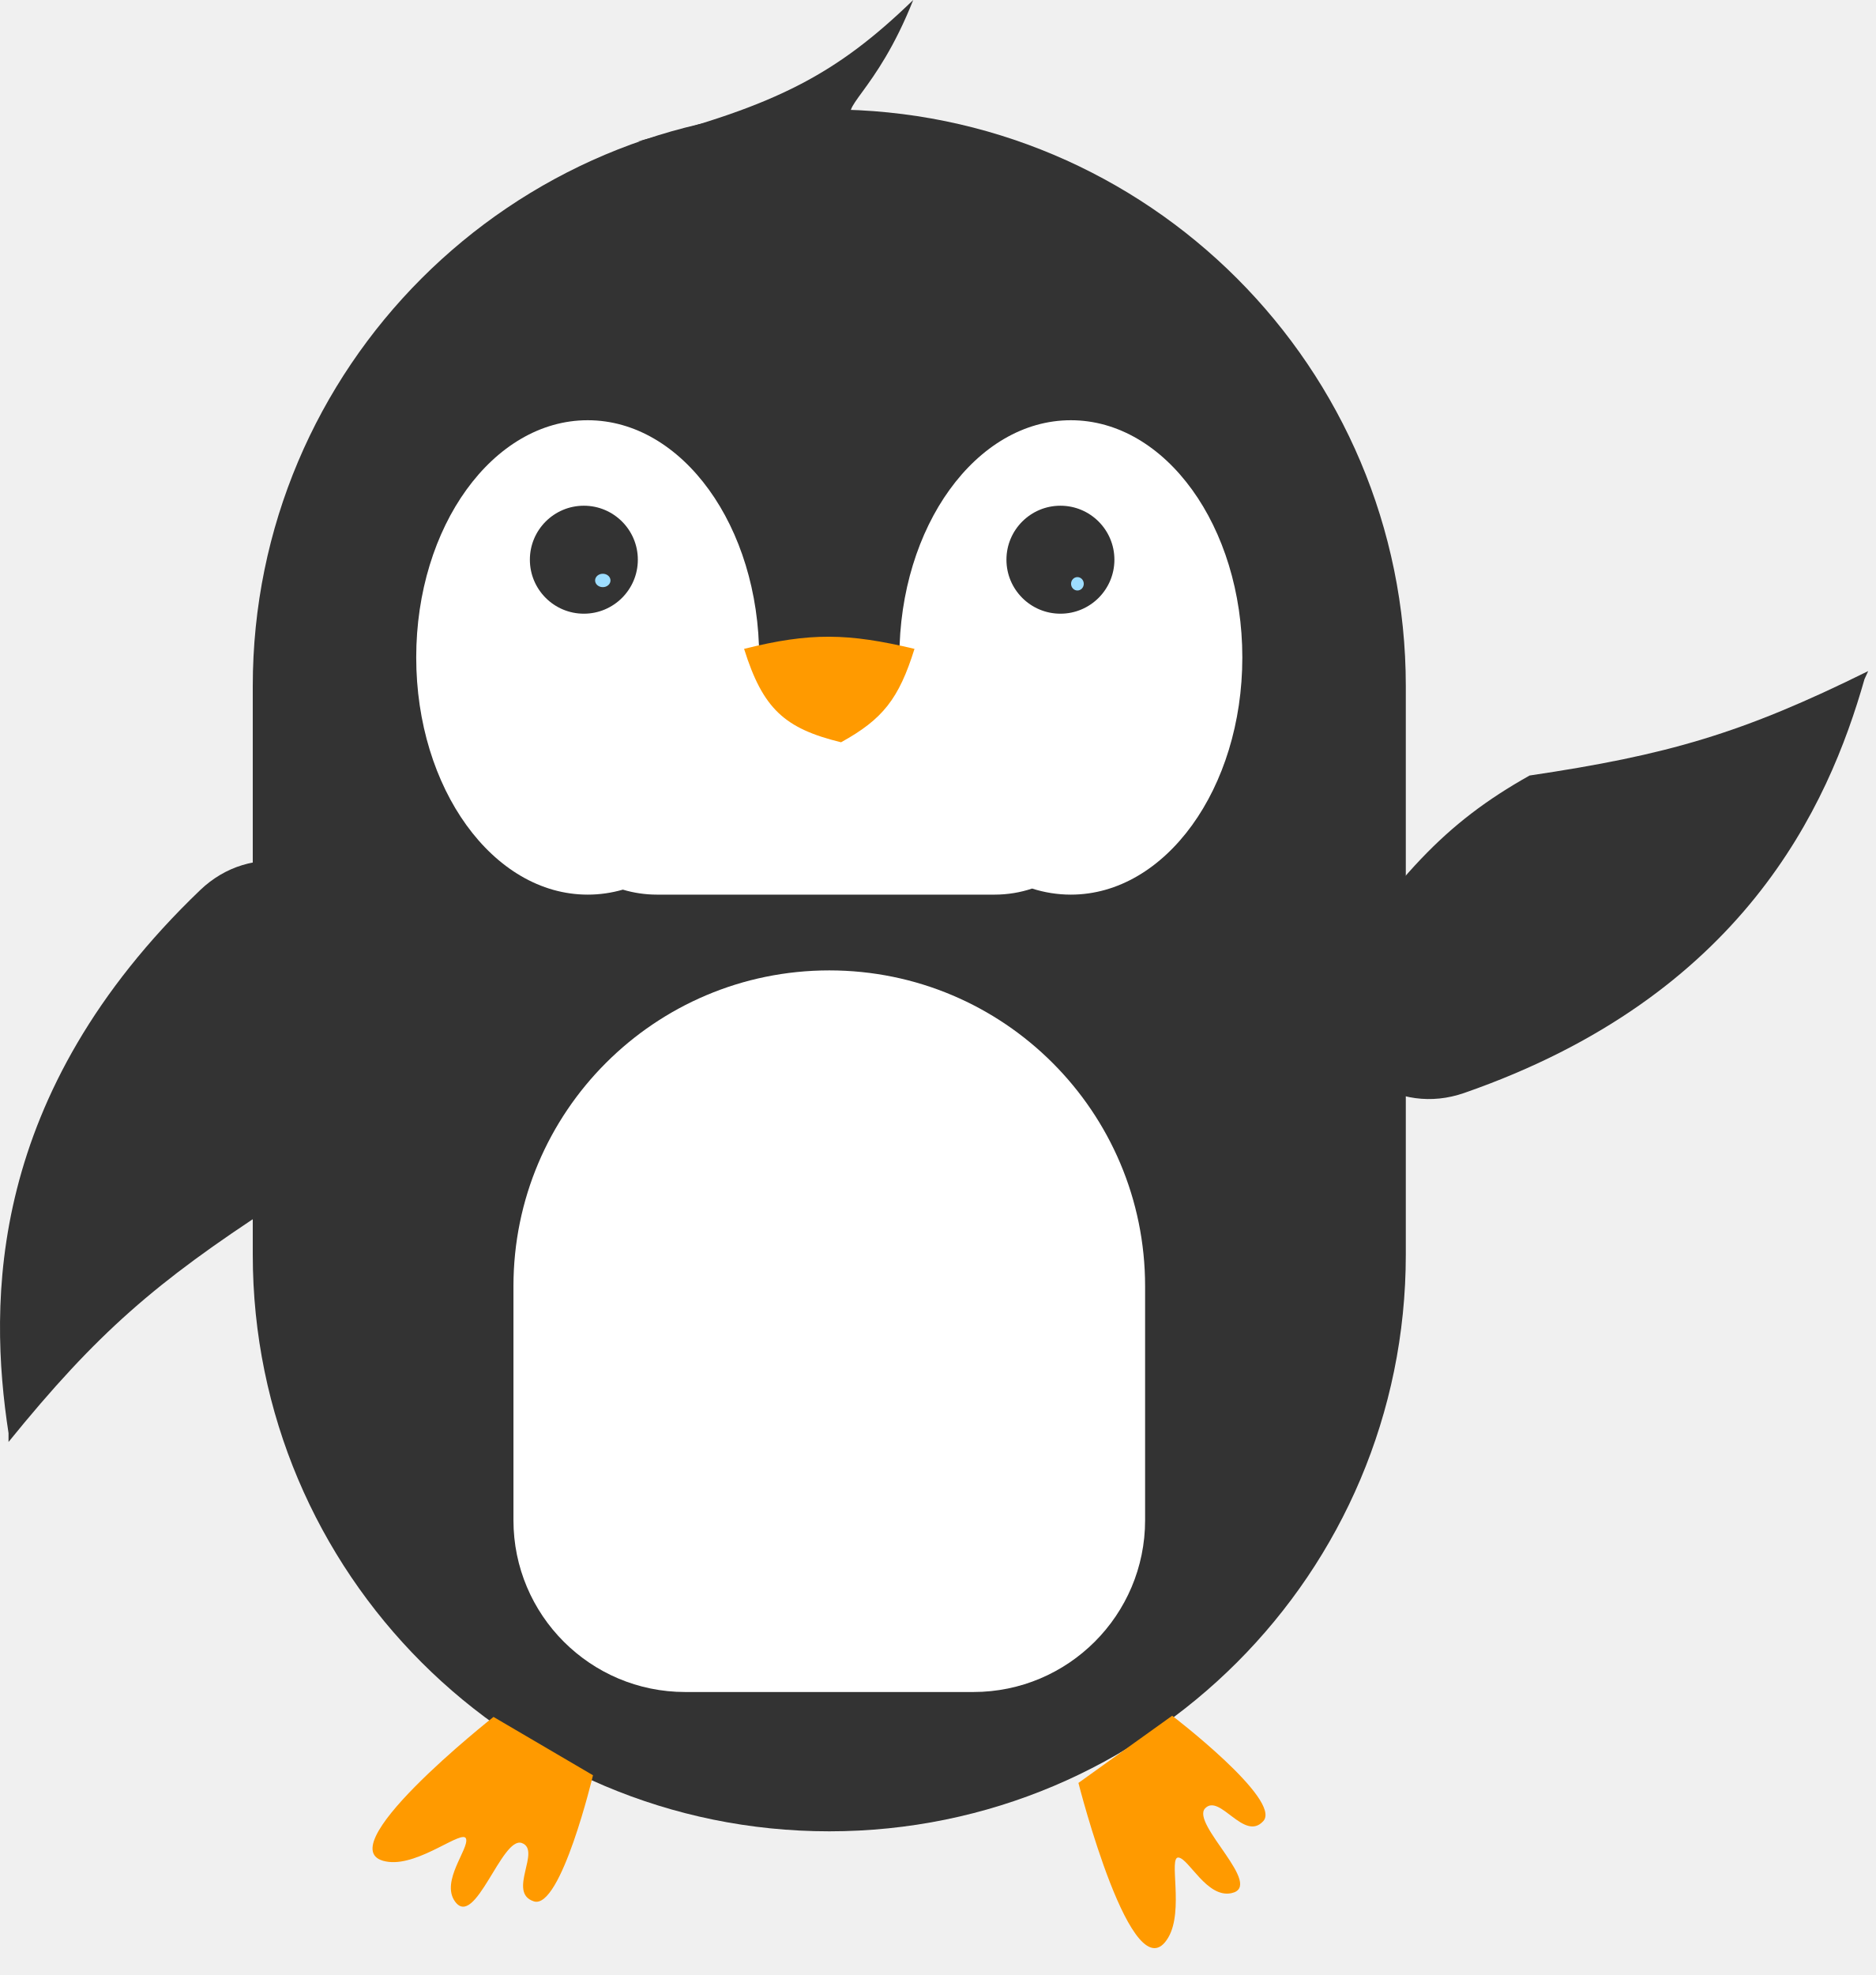
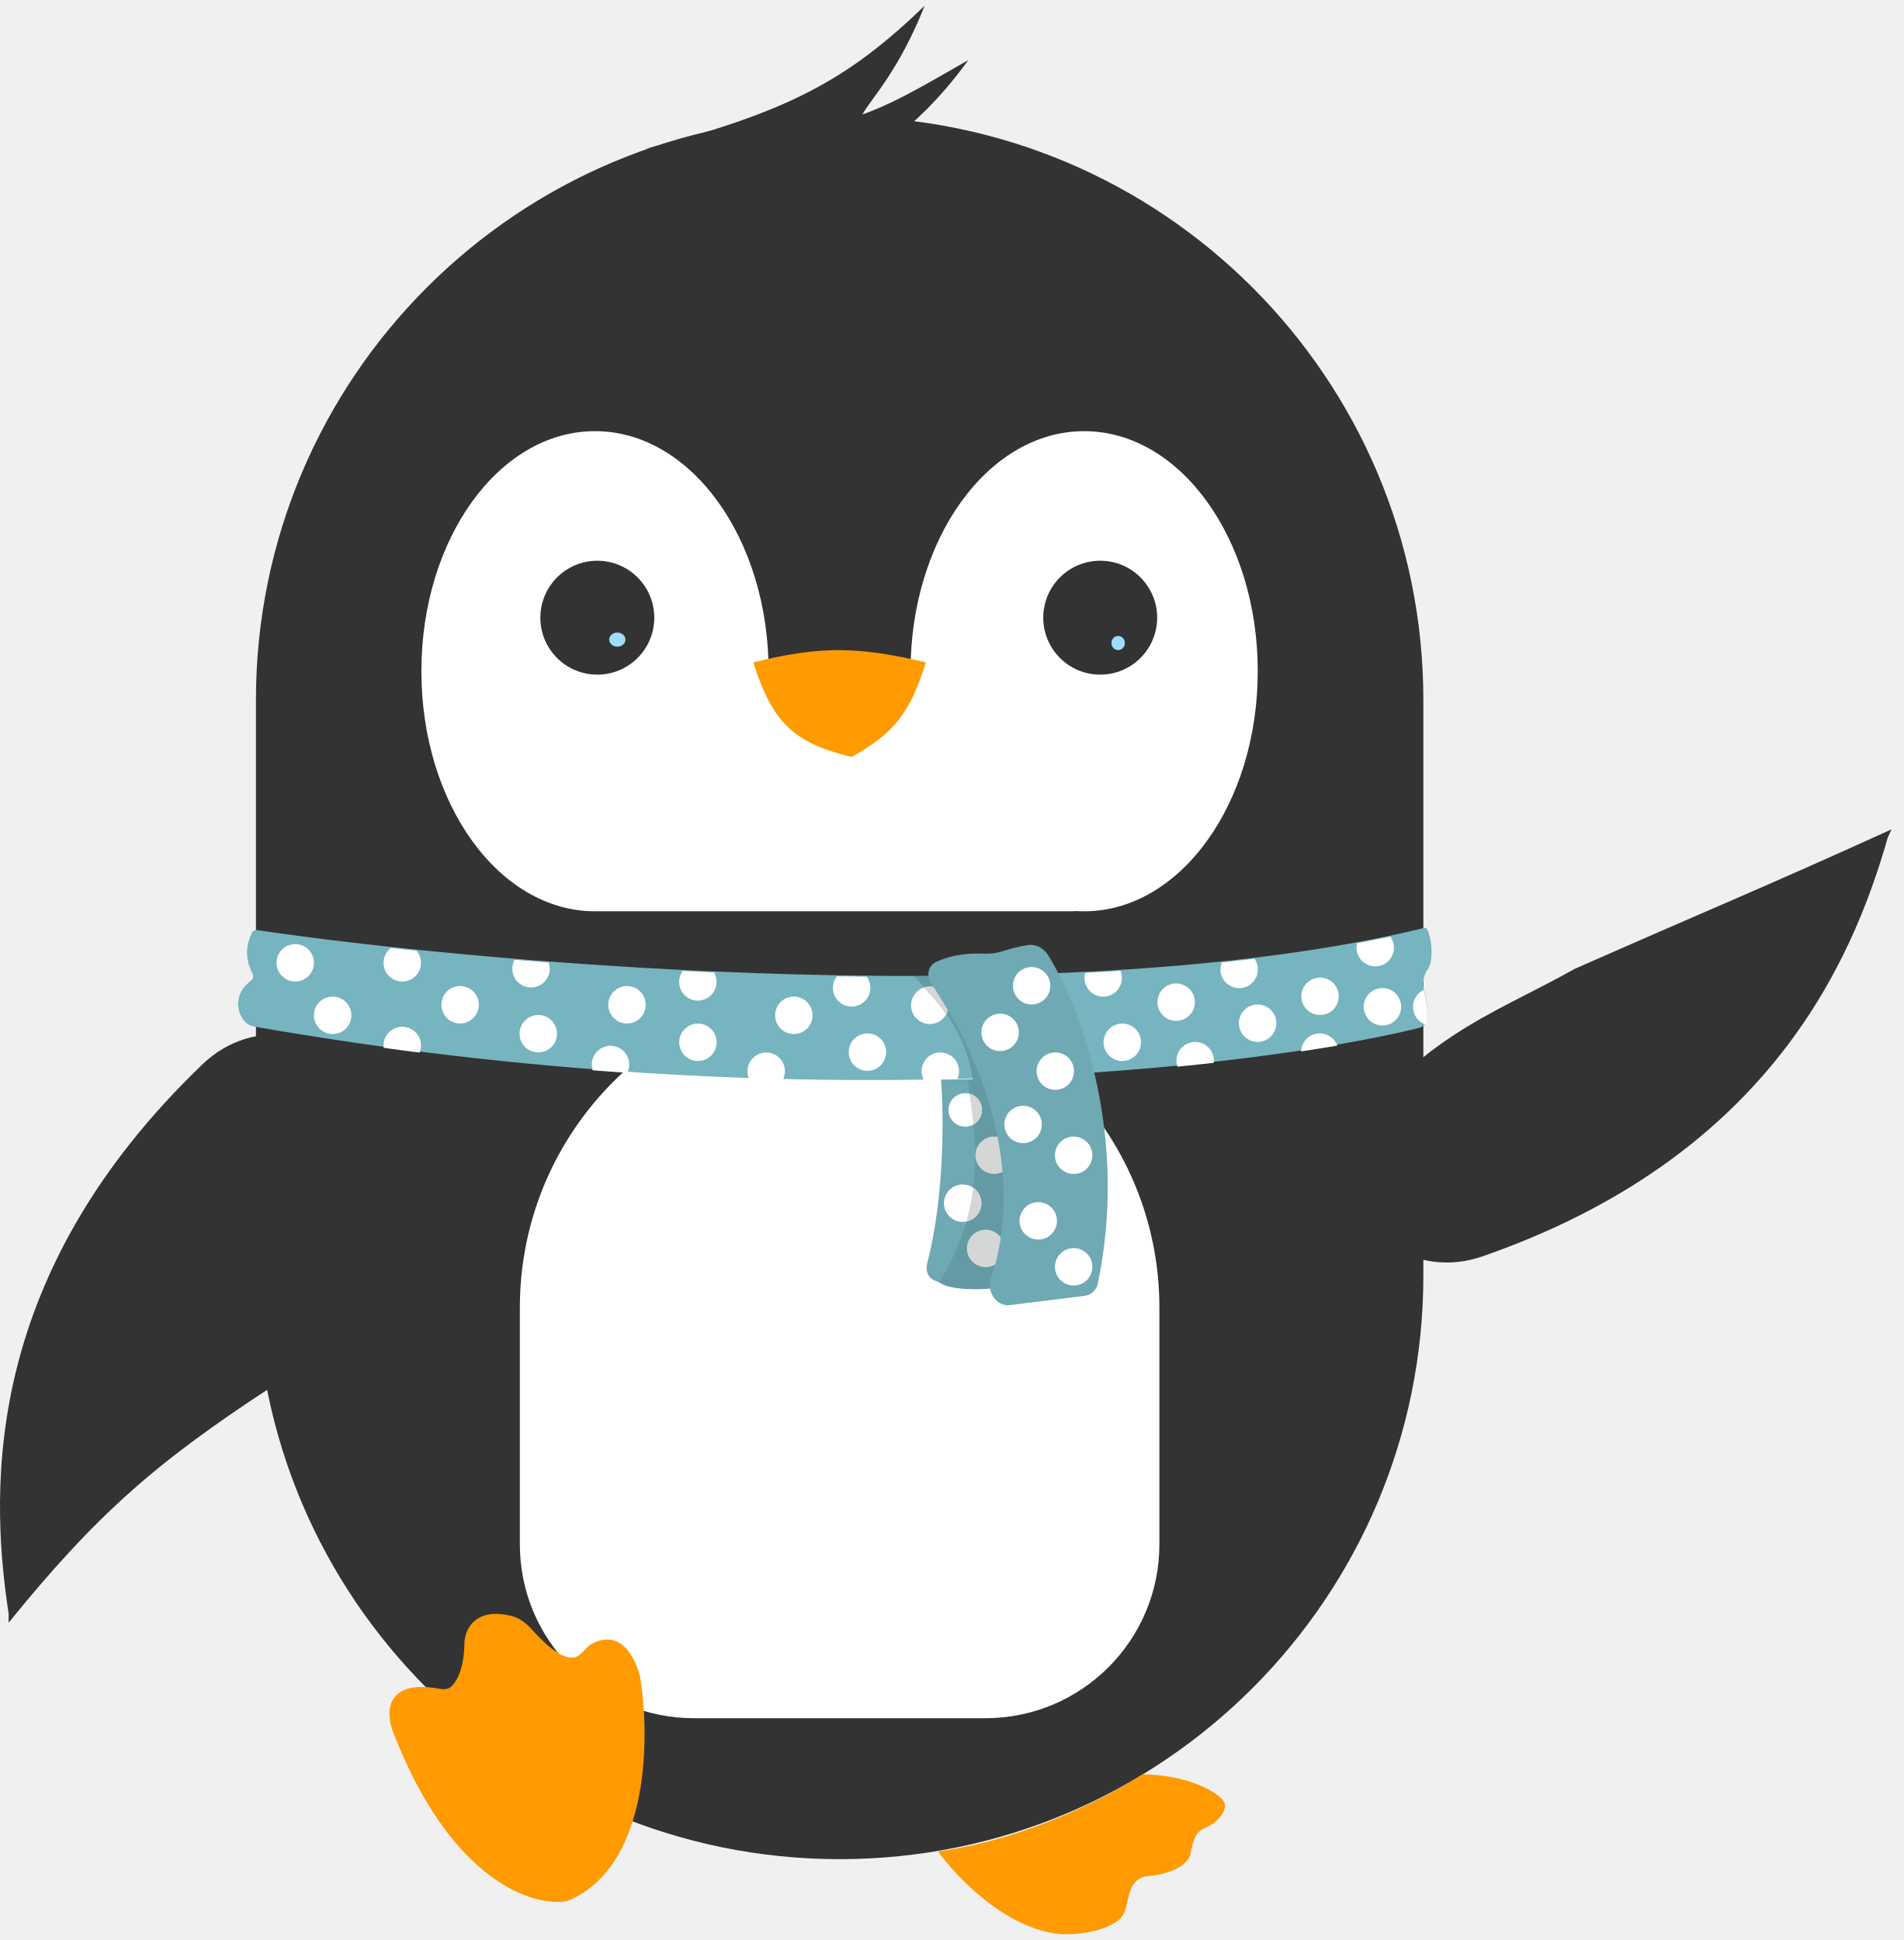
- <svg xmlns="http://www.w3.org/2000/svg" width="209" height="220" viewBox="0 0 209 220" fill="none">
-   <g id="Group 410">
-     <g id="Group 28">
-       <path id="Vector 86" d="M163.122 121.748C194.167 110.953 203.677 89.856 207.718 75.652L208.13 74.753C194.067 81.717 185.761 84.103 170.407 86.387C160.872 91.739 155.631 97.577 146.402 111.262C148.545 119.305 155.73 124.318 163.122 121.748Z" fill="#333333" />
-       <path id="Vector 87" d="M22.296 99.155C-1.432 121.898 -1.291 145.039 0.95 159.636V160.624C10.835 148.436 17.392 142.808 30.4 134.337C36.84 125.5 39.173 118.009 41.864 101.724C36.566 95.304 27.946 93.74 22.296 99.155Z" fill="#333333" />
-       <rect id="Rectangle 1656" x="28.16" y="12.194" width="128.457" height="191.801" rx="64.228" fill="#333333" />
-       <path id="Vector 88" d="M101.739 0C93.257 8.201 86.654 11.724 71.059 15.747L95.359 13.304C93.061 12.149 97.582 10.49 101.739 0Z" fill="#333333" />
-       <path id="Vector 89" d="M43.322 207.401C35.593 206.53 54.98 191.252 54.98 191.252L66.064 197.75C66.064 197.75 62.484 212.78 59.471 211.796C56.458 210.813 60.362 206.094 58.133 205.299C55.904 204.503 52.916 214.945 50.68 211.796C49.078 209.54 52.276 205.928 51.922 204.821C51.568 203.714 46.806 207.793 43.322 207.401Z" fill="#FF9A00" />
-       <path id="Vector 90" d="M130.156 215.821C126.216 222.528 120.145 198.603 120.145 198.603L130.589 191.12C130.589 191.12 142.863 200.504 140.739 202.857C138.615 205.209 135.893 199.723 134.259 201.436C132.626 203.149 140.949 210.125 137.164 210.888C134.451 211.434 132.452 207.043 131.297 206.916C130.142 206.789 131.931 212.798 130.156 215.821Z" fill="#FF9A00" />
-       <path id="Union" fill-rule="evenodd" clip-rule="evenodd" d="M65.474 99.655C66.817 99.655 68.127 99.463 69.392 99.099C70.597 99.46 71.874 99.655 73.196 99.655H110.8C112.262 99.655 113.67 99.417 114.985 98.978C116.372 99.421 117.817 99.655 119.301 99.655C129.851 99.655 138.404 87.826 138.404 73.233C138.404 58.641 129.851 46.811 119.301 46.811C108.75 46.811 100.197 58.64 100.197 73.233H84.577C84.577 58.64 76.024 46.811 65.474 46.811C54.923 46.811 46.37 58.641 46.37 73.233C46.37 87.826 54.923 99.655 65.474 99.655Z" fill="white" />
-       <path id="Vector 91" d="M101.881 72.278C94.475 70.52 90.302 70.43 82.897 72.278C84.989 78.957 87.41 81.149 93.699 82.684C98.351 80.121 100.139 77.844 101.881 72.278Z" fill="#FF9A00" />
-       <circle id="Ellipse 243" cx="65.046" cy="62.347" r="6.014" fill="#333333" />
-       <circle id="Ellipse 244" cx="118.139" cy="62.347" r="6.014" fill="#333333" />
-       <ellipse id="Ellipse 245" cx="120.032" cy="65.031" rx="0.708" ry="0.746" fill="#9DDDFF" />
-       <ellipse id="Ellipse 246" cx="67.156" cy="64.658" rx="0.858" ry="0.746" fill="#9DDDFF" />
-       <path id="Rectangle 1657" d="M57.202 143.28C57.202 123.848 72.955 108.095 92.388 108.095C111.82 108.095 127.573 123.848 127.573 143.28V169.338C127.573 179.908 119.005 188.477 108.435 188.477H76.341C65.771 188.477 57.202 179.908 57.202 169.338V143.28Z" fill="white" />
-     </g>
+ <svg xmlns="http://www.w3.org/2000/svg" width="208" height="212" viewBox="0 0 208 212" fill="none">
+   <path d="M161.961 137.294C192.785 126.576 202.227 105.629 206.239 91.526L206.648 90.634C192.3 97.155 186.76 99.375 172.04 105.875C162.572 111.189 154.523 113.295 145.36 126.882C147.488 134.869 154.622 139.845 161.961 137.294Z" fill="#333333" />
+   <path d="M22.138 116.292C-1.422 138.874 -1.282 161.85 0.943 176.343V177.325C10.621 165.391 17.087 159.792 29.649 151.573C30 151.344 30.312 151.049 30.556 150.709C36.669 142.154 38.947 134.695 41.566 118.844C36.306 112.469 27.747 110.916 22.138 116.292Z" fill="#333333" />
+   <rect x="27.961" y="12.73" width="127.543" height="190.436" rx="63.772" fill="#333333" />
+   <path d="M101.014 0.629C92.593 8.771 86.036 12.269 70.552 16.264L94.679 13.838C92.398 12.691 96.886 11.044 101.014 0.629Z" fill="#333333" />
+   <path fill-rule="evenodd" clip-rule="evenodd" d="M118.444 99.585C128.92 99.585 137.412 87.839 137.412 73.351C137.412 58.862 128.92 47.117 118.444 47.117C107.969 47.117 99.477 58.862 99.477 73.35H83.972C83.971 58.862 75.48 47.117 65.004 47.117C54.529 47.117 46.037 58.862 46.037 73.351C46.037 87.839 54.529 99.585 65.004 99.585C65.136 99.585 65.268 99.583 65.4 99.579C65.483 99.582 65.567 99.584 65.651 99.584H117.028C117.218 99.584 117.406 99.576 117.591 99.558C117.874 99.576 118.158 99.585 118.444 99.585Z" fill="white" />
+   <path d="M101.153 72.386C93.8 70.641 89.657 70.551 82.304 72.386C84.381 79.017 86.785 81.194 93.03 82.718C97.648 80.173 99.423 77.912 101.153 72.386Z" fill="#FF9A00" />
+   <path d="M56.795 142.887C56.795 123.593 72.436 107.952 91.73 107.952C111.024 107.952 126.665 123.593 126.665 142.887V168.76C126.665 179.255 118.158 187.762 107.663 187.762H75.797C65.303 187.762 56.795 179.255 56.795 168.76V142.887Z" fill="white" />
+   <path d="M115.908 211.362C109.937 210.845 104.472 205.118 102.487 202.319C111.135 201.171 119.843 197.116 124.843 193.886C129.527 194.008 132.07 195.428 133.215 196.327C133.554 196.594 133.849 196.963 133.825 197.394C133.786 198.072 133.246 198.678 132.686 199.156C132.158 199.607 131.37 199.74 130.908 200.259C130.497 200.722 130.286 201.457 130.177 202.065C130.093 202.537 129.98 203.02 129.654 203.372C128.572 204.542 126.651 204.922 125.238 205.046C124.526 205.112 124.016 205.557 123.703 206.123C123.025 207.35 123.262 209.062 122.134 209.893C120.395 211.175 117.497 211.434 115.908 211.362Z" fill="#FF9A00" />
+   <path d="M42.943 189.256C48.91 204.783 57.364 208.089 61.364 207.831C61.741 207.807 62.106 207.699 62.448 207.538C71.044 203.495 71.019 189.617 69.899 183.06C68.578 178.708 66.244 178.746 64.648 179.64C63.909 180.055 63.485 181.03 62.645 181.139C61.375 181.303 59.528 179.663 58.181 178.142C57.553 177.432 56.798 176.812 55.878 176.587C51.87 175.604 50.765 178.087 50.735 179.602C50.696 182.267 49.965 183.663 49.319 184.289C48.965 184.632 48.439 184.624 47.954 184.538C42.06 183.482 42.127 187.189 42.943 189.256Z" fill="#FF9A00" />
+   <path d="M155.386 101.455C117.054 110.728 54.512 105.538 28.08 101.64C27.844 101.605 27.622 101.721 27.519 101.936C26.952 103.115 26.679 104.639 27.558 106.321C27.646 106.489 27.706 106.827 27.584 107.006C27.568 107.029 27.546 107.048 27.525 107.065C26.426 107.957 26.236 108.508 26.106 109.031C26.026 109.352 25.979 109.685 26.029 110.012C26.235 111.368 26.972 112.03 27.701 112.17C87.261 122.63 136.908 116.759 154.925 112.36C155.372 112.251 155.765 111.988 155.862 111.538C156.084 110.517 155.806 109.029 155.595 108.282C155.405 107.608 155.49 107.351 155.551 106.949C155.606 106.594 155.761 106.26 155.957 105.96C156.217 105.561 156.326 105.121 156.365 104.696C156.456 103.724 156.369 102.716 156.03 101.801C155.964 101.622 155.889 101.486 155.801 101.422C155.684 101.336 155.527 101.421 155.386 101.455Z" fill="#76B4C0" />
+   <path d="M106.393 119.084C105.83 112.152 101.468 108.501 99.865 106.659L101.48 106.659L102.055 106.659C107.746 110.136 110.15 114.005 110.653 116.138C110.546 116.266 110.437 116.388 110.326 116.502C108.83 118.1 107.029 119.175 106.393 119.084Z" fill="#639AA4" />
+   <ellipse cx="32.254" cy="105.212" rx="2.045" ry="2.045" fill="white" />
+   <ellipse cx="36.344" cy="110.952" rx="2.045" ry="2.045" fill="white" />
+   <ellipse cx="50.268" cy="109.801" rx="2.045" ry="2.045" fill="white" />
+   <mask id="mask0_869_11778" style="mask-type:alpha" maskUnits="userSpaceOnUse" x="26" y="101" width="131" height="18">
+     <path d="M155.38 101.568C117.048 110.841 54.506 105.652 28.074 101.753C27.838 101.718 27.616 101.834 27.512 102.049C26.945 103.228 26.673 104.752 27.552 106.434C27.64 106.602 27.7 106.94 27.578 107.119C27.562 107.142 27.54 107.161 27.519 107.178C26.419 108.071 26.229 108.621 26.1 109.145C26.02 109.465 25.972 109.799 26.022 110.125C26.229 111.481 26.966 112.144 27.695 112.283C87.254 122.744 136.902 116.872 154.918 112.474C155.366 112.364 155.758 112.101 155.856 111.651C156.078 110.631 155.8 109.143 155.589 108.396C155.399 107.722 155.483 107.464 155.545 107.062C155.599 106.708 155.755 106.373 155.951 106.073C156.211 105.674 156.32 105.234 156.359 104.809C156.45 103.837 156.363 102.829 156.024 101.914C155.958 101.735 155.882 101.599 155.795 101.535C155.678 101.449 155.521 101.534 155.38 101.568Z" fill="#76B4C0" />
+   </mask>
+   <g mask="url(#mask0_869_11778)">
+     <ellipse cx="43.946" cy="105.213" rx="2.045" ry="2.045" fill="white" />
+     <ellipse cx="43.947" cy="114.249" rx="2.045" ry="2.045" fill="white" />
+     <ellipse cx="58.017" cy="105.866" rx="2.045" ry="2.045" fill="white" />
+     <ellipse cx="66.699" cy="116.333" rx="2.045" ry="2.045" fill="white" />
+     <ellipse cx="76.242" cy="107.298" rx="2.045" ry="2.045" fill="white" />
+     <ellipse cx="83.709" cy="117.058" rx="2.045" ry="2.045" fill="white" />
+     <ellipse cx="93.041" cy="107.95" rx="2.045" ry="2.045" fill="white" />
+     <ellipse cx="102.728" cy="117.058" rx="2.045" ry="2.045" fill="white" />
+     <ellipse cx="120.525" cy="106.866" rx="2.045" ry="2.045" fill="white" />
+     <ellipse cx="130.574" cy="115.905" rx="2.045" ry="2.045" fill="white" />
+     <ellipse cx="135.38" cy="105.937" rx="2.045" ry="2.045" fill="white" />
  </g>
+   <ellipse cx="58.808" cy="112.961" rx="2.045" ry="2.045" fill="white" />
+   <ellipse cx="68.498" cy="109.801" rx="2.045" ry="2.045" fill="white" />
+   <ellipse cx="76.249" cy="113.899" rx="2.045" ry="2.045" fill="white" />
+   <ellipse cx="86.728" cy="110.951" rx="2.045" ry="2.045" fill="white" />
+   <ellipse cx="94.766" cy="114.975" rx="2.045" ry="2.045" fill="white" />
+   <ellipse cx="122.613" cy="113.898" rx="2.045" ry="2.045" fill="white" />
+   <ellipse cx="128.496" cy="109.516" rx="2.045" ry="2.045" fill="white" />
+   <ellipse cx="137.397" cy="111.815" rx="2.045" ry="2.045" fill="white" />
+   <ellipse cx="101.58" cy="109.86" rx="2.045" ry="2.045" fill="white" />
+   <path fill-rule="evenodd" clip-rule="evenodd" d="M103.362 110.862C102.523 109.658 101.646 108.691 100.92 107.919C101.127 107.848 101.35 107.81 101.581 107.81C102.711 107.81 103.627 108.725 103.627 109.855C103.627 110.221 103.531 110.564 103.362 110.862Z" fill="#D5D6D6" />
+   <path fill-rule="evenodd" clip-rule="evenodd" d="M146.104 114.259C145.815 113.481 145.066 112.927 144.187 112.927C143.082 112.927 142.181 113.803 142.143 114.898C143.528 114.689 144.85 114.475 146.104 114.259Z" fill="white" />
+   <ellipse cx="144.216" cy="108.875" rx="2.045" ry="2.045" fill="white" />
+   <path fill-rule="evenodd" clip-rule="evenodd" d="M148.255 103.076C148.218 103.23 148.198 103.391 148.198 103.557C148.198 104.687 149.114 105.602 150.244 105.602C151.373 105.602 152.289 104.687 152.289 103.557C152.289 103.107 152.144 102.691 151.897 102.353C150.703 102.606 149.488 102.847 148.255 103.076Z" fill="white" />
+   <ellipse cx="151.034" cy="110.017" rx="2.045" ry="2.045" fill="white" />
+   <path fill-rule="evenodd" clip-rule="evenodd" d="M155.534 108.181C154.846 108.51 154.37 109.213 154.37 110.028C154.37 110.918 154.938 111.675 155.731 111.956C155.789 111.866 155.832 111.765 155.857 111.653C156.078 110.632 155.8 109.144 155.589 108.397C155.568 108.32 155.549 108.248 155.534 108.181Z" fill="white" />
+   <path d="M101.302 138.022C103.204 130.759 103.111 121.747 102.805 117.98L106.178 117.925L107.183 117.909C111.288 127.985 109.515 137.083 108.116 140.373C105.767 140.953 103.694 140.598 102.826 140.221C102.508 140.113 102.223 139.992 101.973 139.866C101.307 139.531 101.113 138.744 101.302 138.022Z" fill="#6EA9B4" />
+   <path d="M102.625 140.122C108.581 130.469 106.069 121.952 105.746 117.981L109.12 117.926L110.124 117.909C114.23 127.986 112.457 137.084 111.057 140.373C110.793 140.438 110.533 140.492 110.277 140.535C106.771 141.188 103.371 140.857 102.625 140.122Z" fill="#639AA4" />
+   <ellipse cx="108.614" cy="126.241" rx="2.045" ry="2.045" fill="#D5D6D6" />
+   <ellipse cx="107.68" cy="136.425" rx="2.045" ry="2.045" fill="#D5D6D6" />
+   <ellipse cx="105.17" cy="131.482" rx="2.045" ry="2.045" fill="white" />
+   <path fill-rule="evenodd" clip-rule="evenodd" d="M105.577 133.481C105.938 132.209 106.178 130.976 106.329 129.792C106.863 130.162 107.213 130.778 107.213 131.476C107.213 132.466 106.51 133.291 105.577 133.481Z" fill="#D5D6D6" />
+   <ellipse cx="105.453" cy="121.291" rx="1.83" ry="1.83" fill="white" />
+   <path fill-rule="evenodd" clip-rule="evenodd" d="M106.344 122.884C106.241 121.866 106.11 120.935 105.993 120.104C105.965 119.903 105.937 119.708 105.911 119.52C106.696 119.726 107.275 120.44 107.275 121.29C107.275 121.974 106.9 122.57 106.344 122.884Z" fill="#D5D6D6" />
+   <path d="M105.789 6.569C95.616 12.376 92.424 14.719 76.433 14.761L96.384 17.802C94.458 16.127 99.214 15.64 105.789 6.569Z" fill="#333333" />
+   <path d="M107.569 104.214C105.139 104.103 103.459 104.566 102.254 105.125C101.376 105.533 101.194 106.657 101.732 107.461C111.099 121.446 110.507 133.309 108.246 139.764C107.763 141.142 108.881 142.802 110.329 142.622L118.481 141.609C119.198 141.52 119.786 140.991 119.933 140.284C123.27 124.291 118.223 110.58 114.6 104.512C114.102 103.679 113.245 103.134 112.285 103.278C111.351 103.418 110.267 103.712 109.41 103.982C108.816 104.169 108.191 104.243 107.569 104.214Z" fill="#6EA9B4" />
+   <ellipse cx="112.705" cy="107.724" rx="2.045" ry="2.045" fill="white" />
+   <ellipse cx="109.263" cy="112.817" rx="2.045" ry="2.045" fill="white" />
+   <ellipse cx="115.292" cy="117.053" rx="2.045" ry="2.045" fill="white" />
+   <ellipse cx="111.773" cy="122.878" rx="2.045" ry="2.045" fill="white" />
+   <ellipse cx="117.299" cy="126.245" rx="2.045" ry="2.045" fill="white" />
+   <ellipse cx="113.43" cy="133.415" rx="2.045" ry="2.045" fill="white" />
+   <ellipse cx="117.3" cy="138.436" rx="2.045" ry="2.045" fill="white" />
+   <ellipse cx="65.257" cy="67.5" rx="6.223" ry="6.224" fill="#333333" />
+   <ellipse cx="67.444" cy="69.895" rx="0.887" ry="0.772" fill="#9DDDFF" />
+   <ellipse cx="120.2" cy="67.499" rx="6.223" ry="6.224" fill="#333333" />
+   <ellipse cx="122.159" cy="70.27" rx="0.733" ry="0.772" fill="#9DDDFF" />
</svg>
